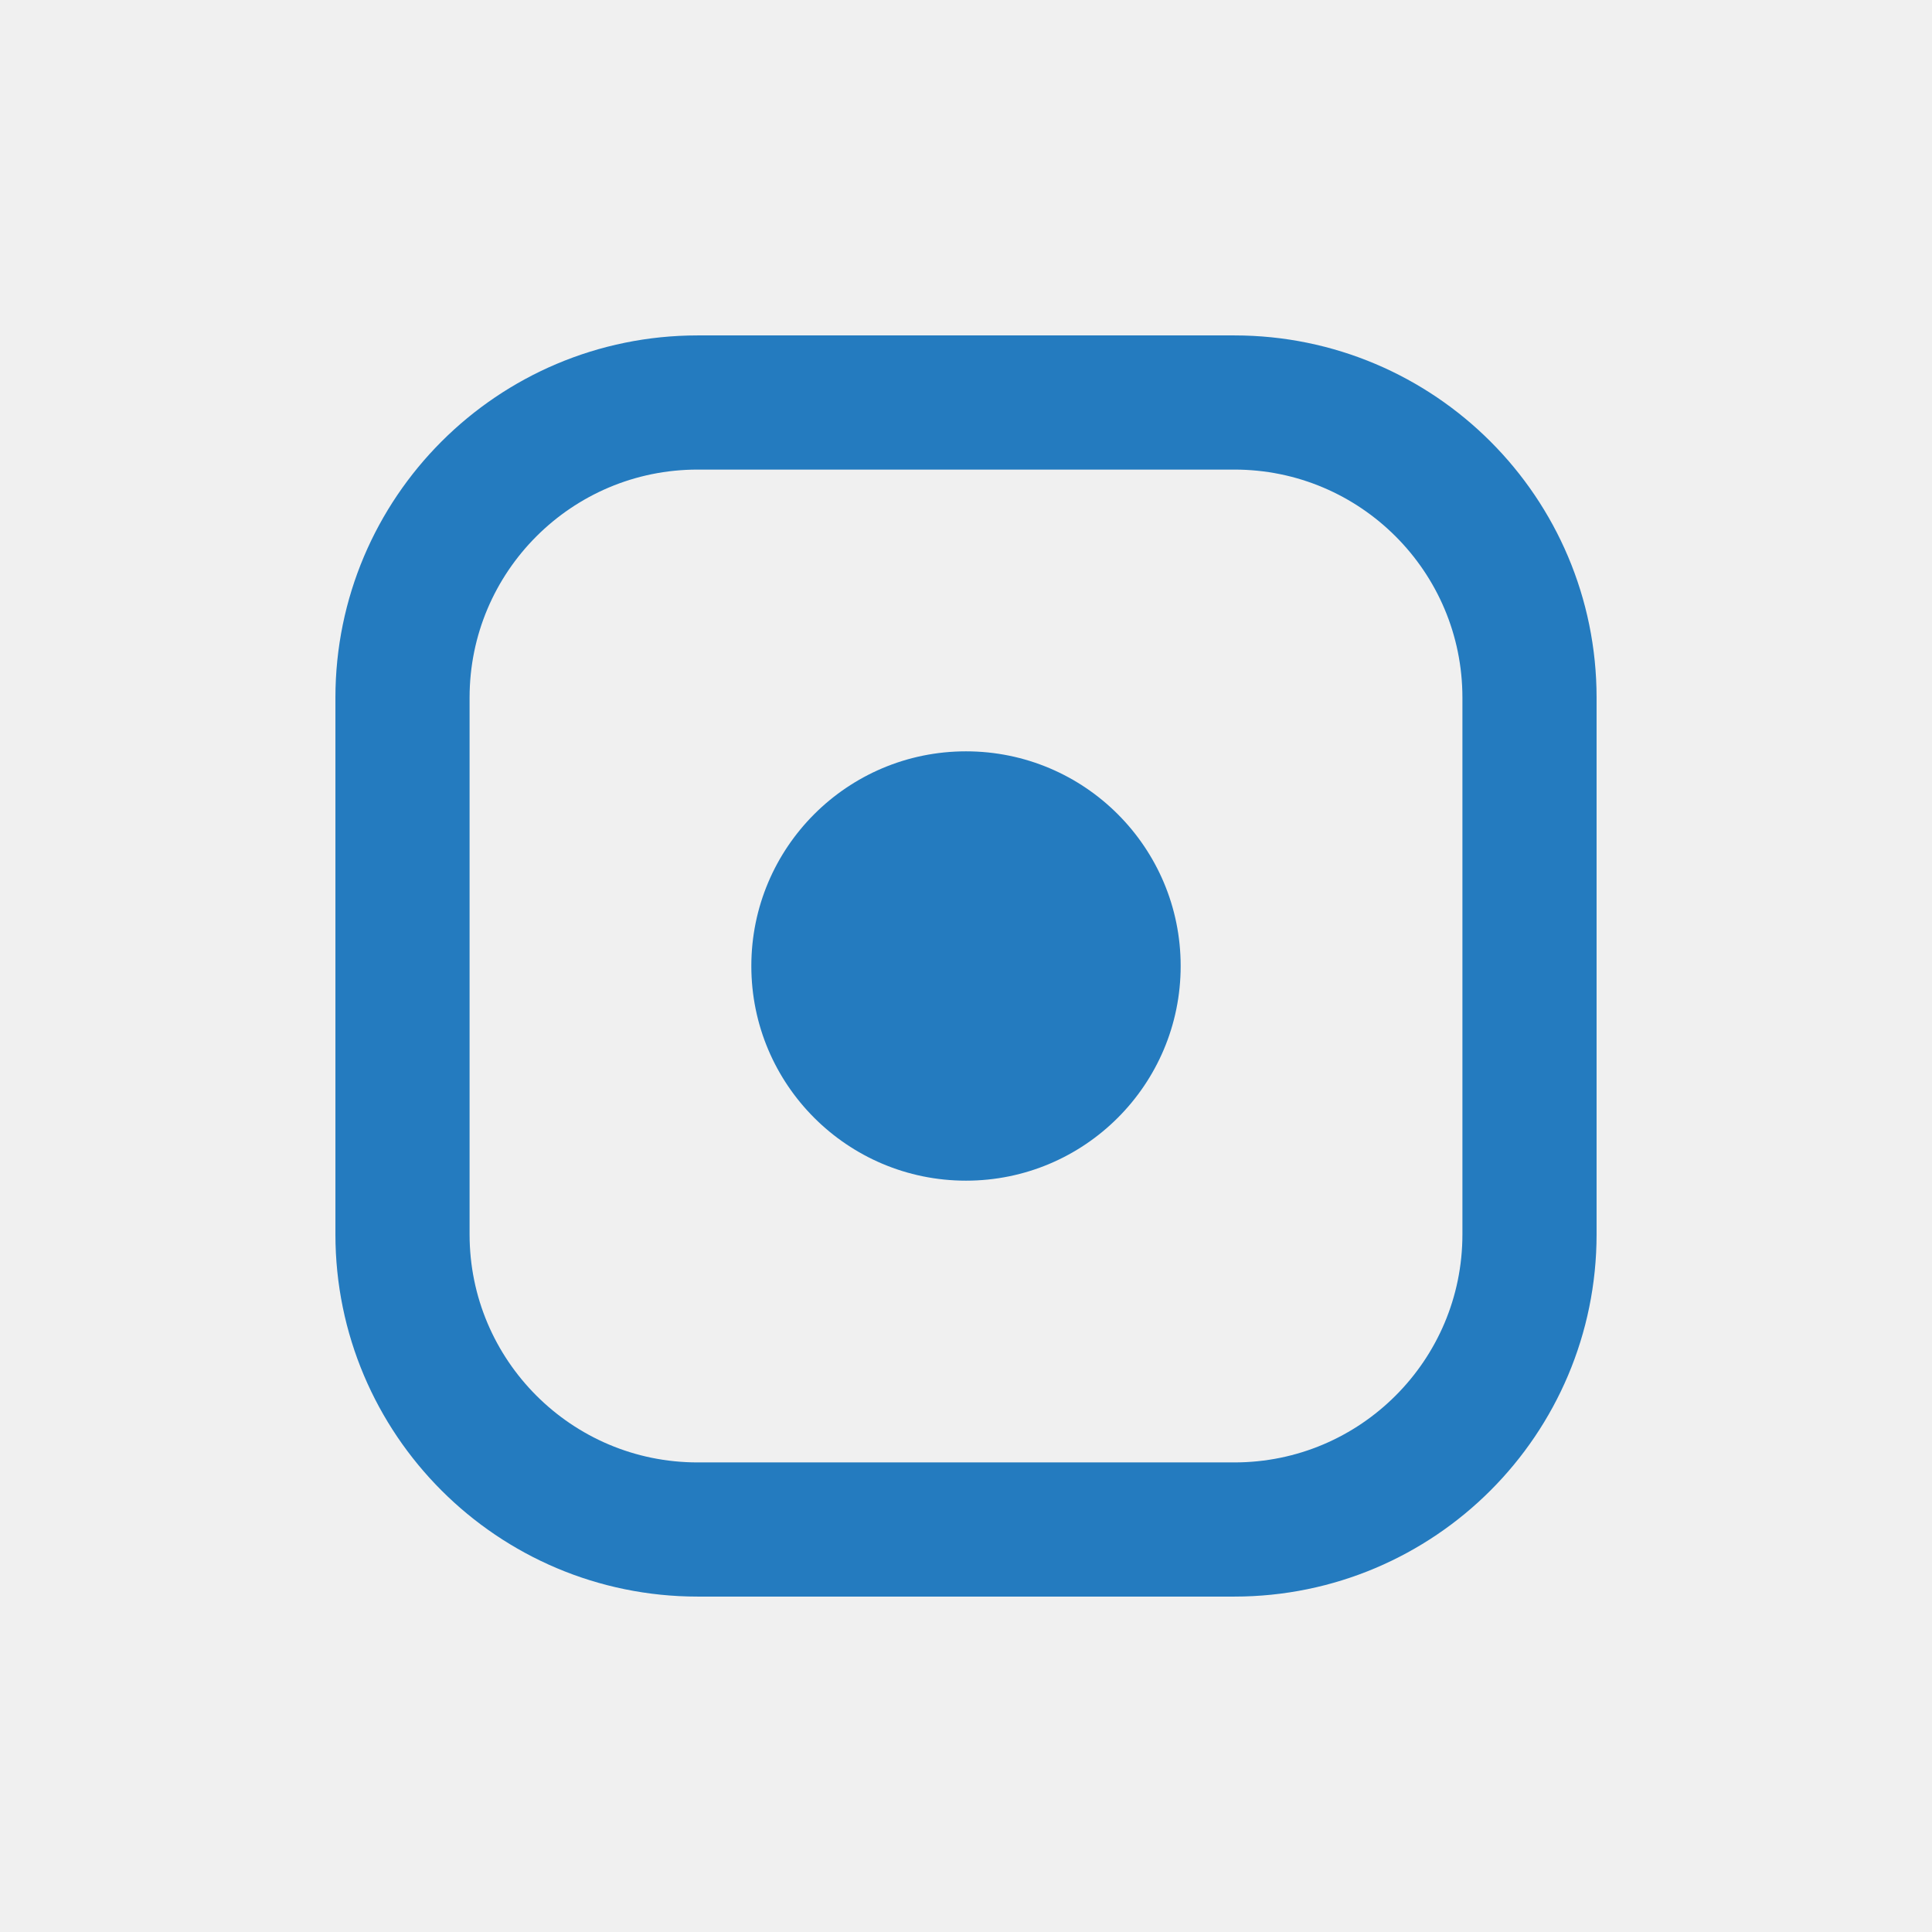
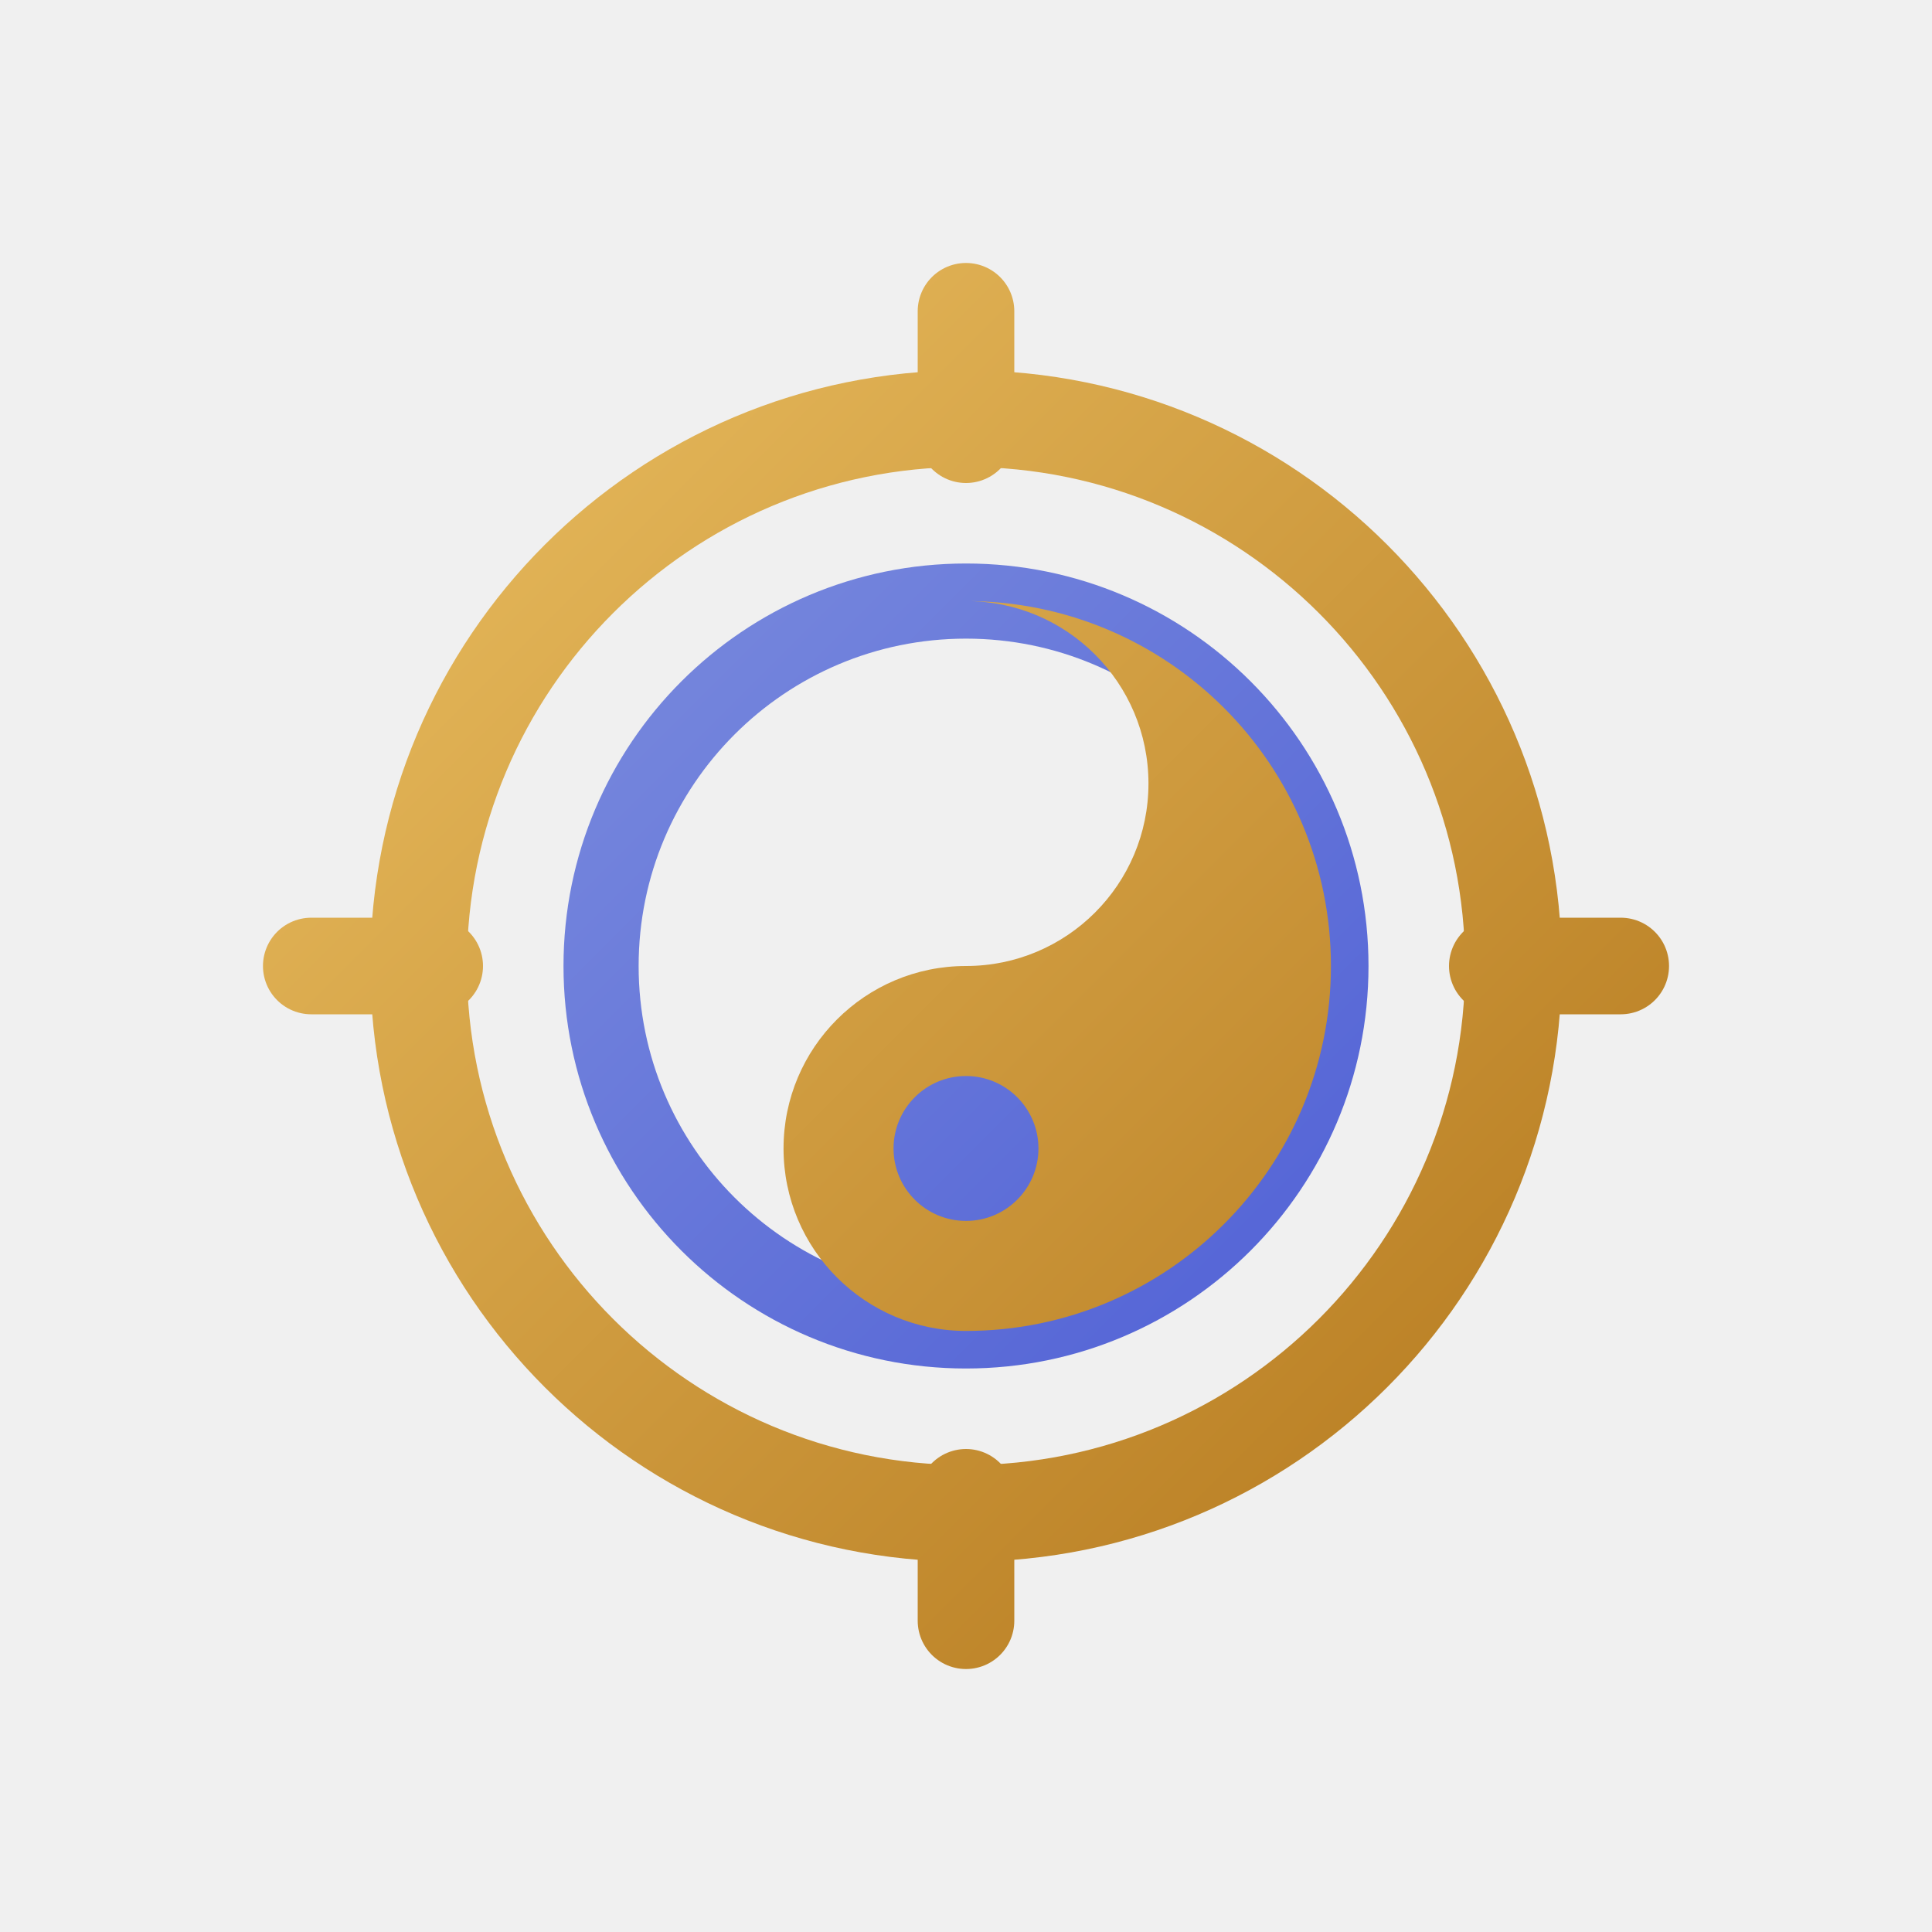
- <svg xmlns="http://www.w3.org/2000/svg" width="36" height="36" viewBox="0 0 36 36">
-   <rect x="7.5" y="7.5" width="21" height="21" rx="5.5" fill="none" stroke="#247bbf" stroke-width="2.5" />
-   <circle cx="18" cy="18" r="4" fill="#247bbf" />
+ <svg xmlns="http://www.w3.org/2000/svg" width="36" height="36" viewBox="0 0 36 36" fill="none">
+   <defs>
+     <linearGradient id="zm_icon_gold" x1="8" y1="8" x2="28" y2="28" gradientUnits="userSpaceOnUse">
+       <stop offset="0" stop-color="#E5B85B" />
+       <stop offset="1" stop-color="#B87D22" />
+     </linearGradient>
+     <linearGradient id="zm_icon_indigo" x1="10" y1="10" x2="26" y2="26" gradientUnits="userSpaceOnUse">
+       <stop offset="0" stop-color="#7B8CDE" />
+       <stop offset="1" stop-color="#4F5FD5" />
+     </linearGradient>
+     <mask id="zm_taiji_cutout">
+       <rect width="36" height="36" fill="white" />
+       <circle cx="18" cy="14.5" r="1.45" fill="black" />
+     </mask>
+   </defs>
+   <circle cx="18" cy="18" r="10.2" stroke="url(#zm_icon_gold)" stroke-width="1.8" />
+   <path d="M18 5.8V8.1M18 27.9V30.2M5.8 18H8.1M27.9 18H30.2" stroke="url(#zm_icon_gold)" stroke-width="1.8" stroke-linecap="round" />
+   <circle cx="18" cy="18" r="6.8" stroke="url(#zm_icon_indigo)" stroke-width="1.4" />
+   <path d="M18 11.2A6.8 6.8 0 0 1 18 24.8A3.4 3.4 0 0 1 18 18A3.4 3.4 0 0 0 18 11.2Z" fill="url(#zm_icon_gold)" mask="url(#zm_taiji_cutout)" />
+   <circle cx="18" cy="21.4" r="1.35" fill="url(#zm_icon_indigo)" />
</svg>
